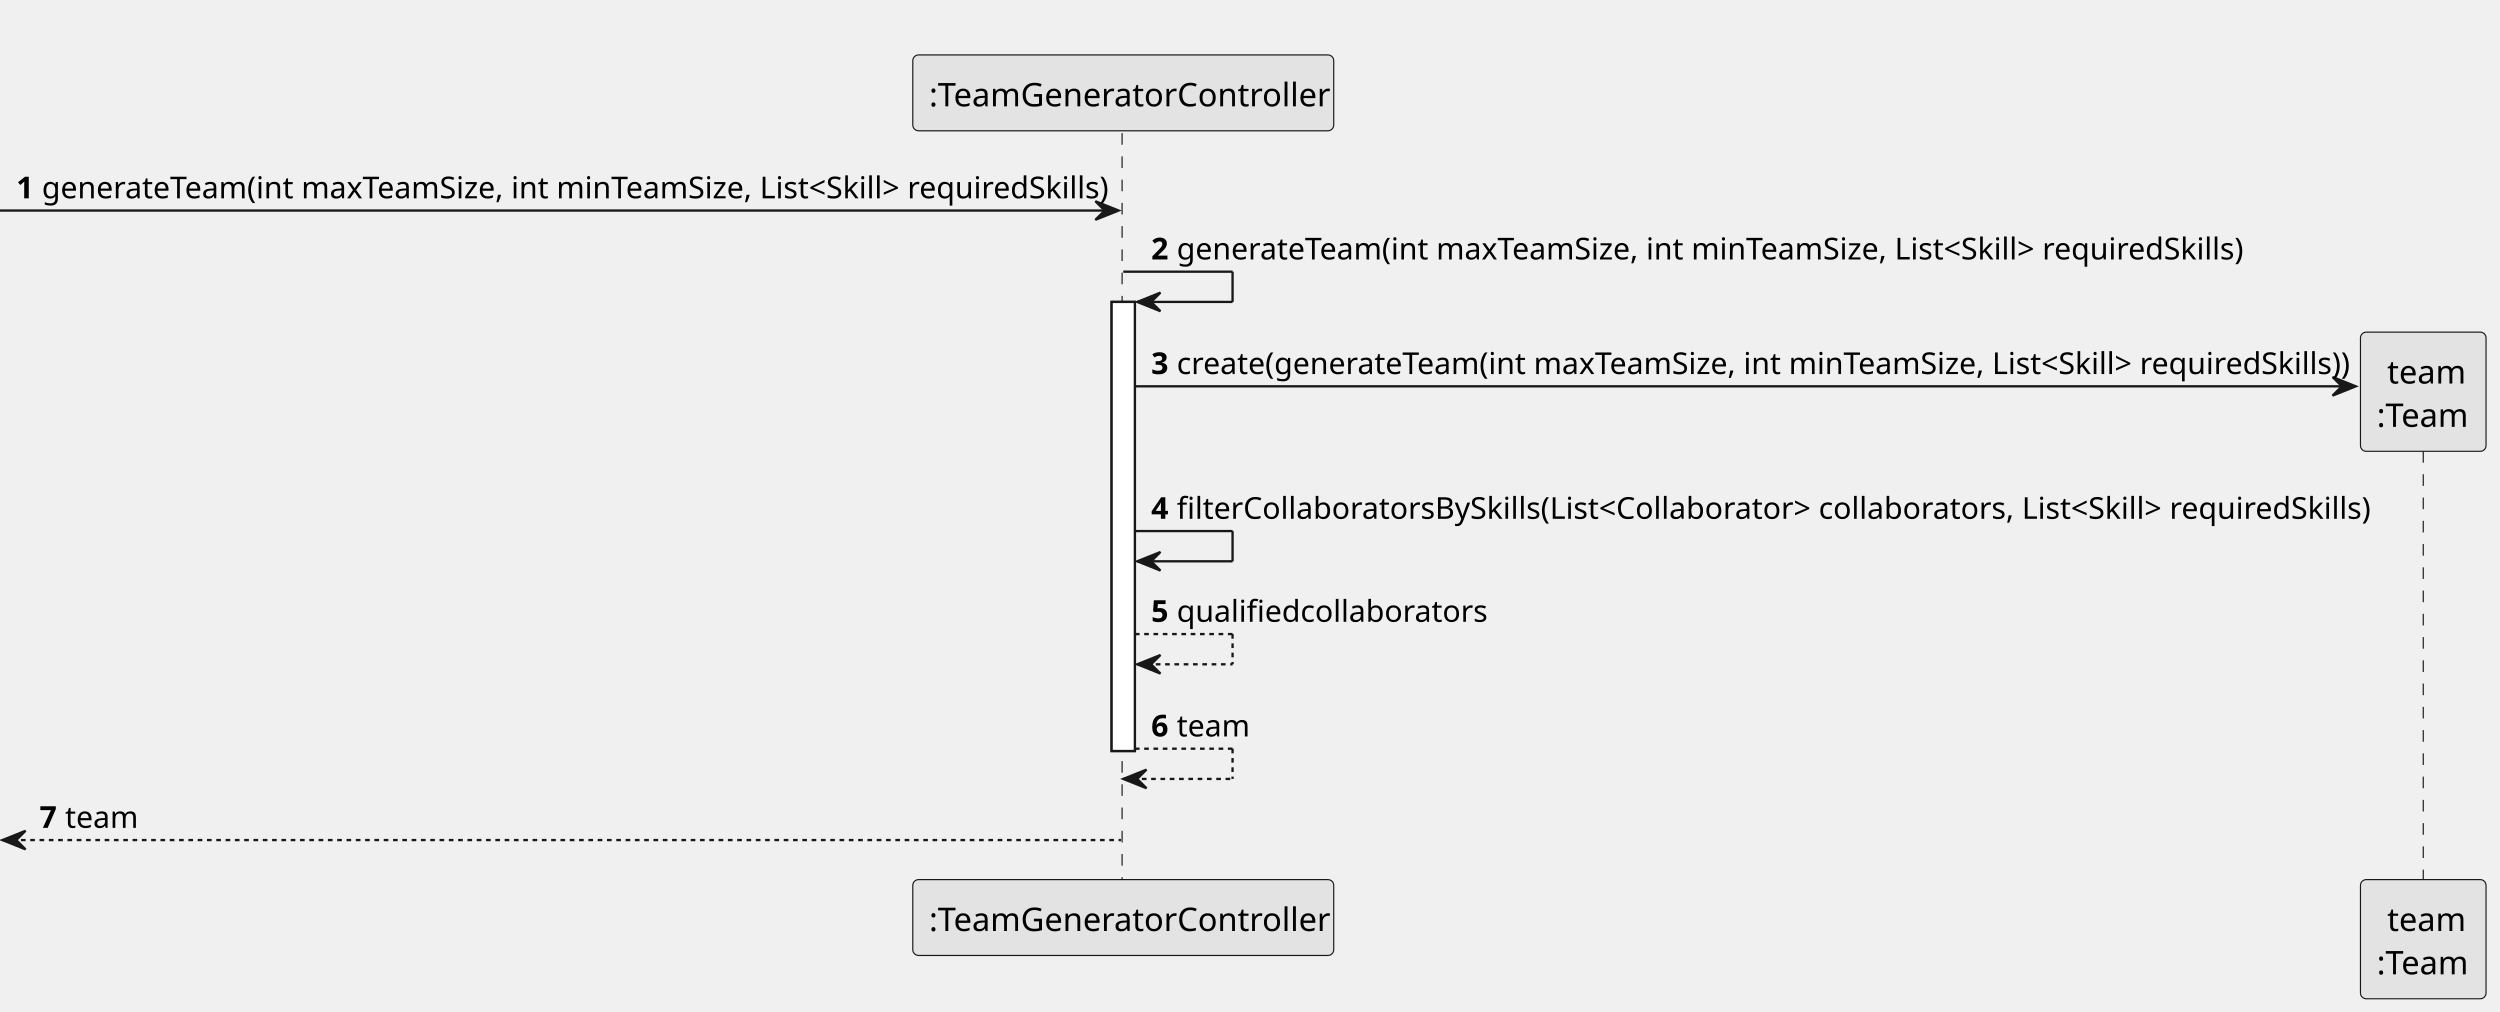
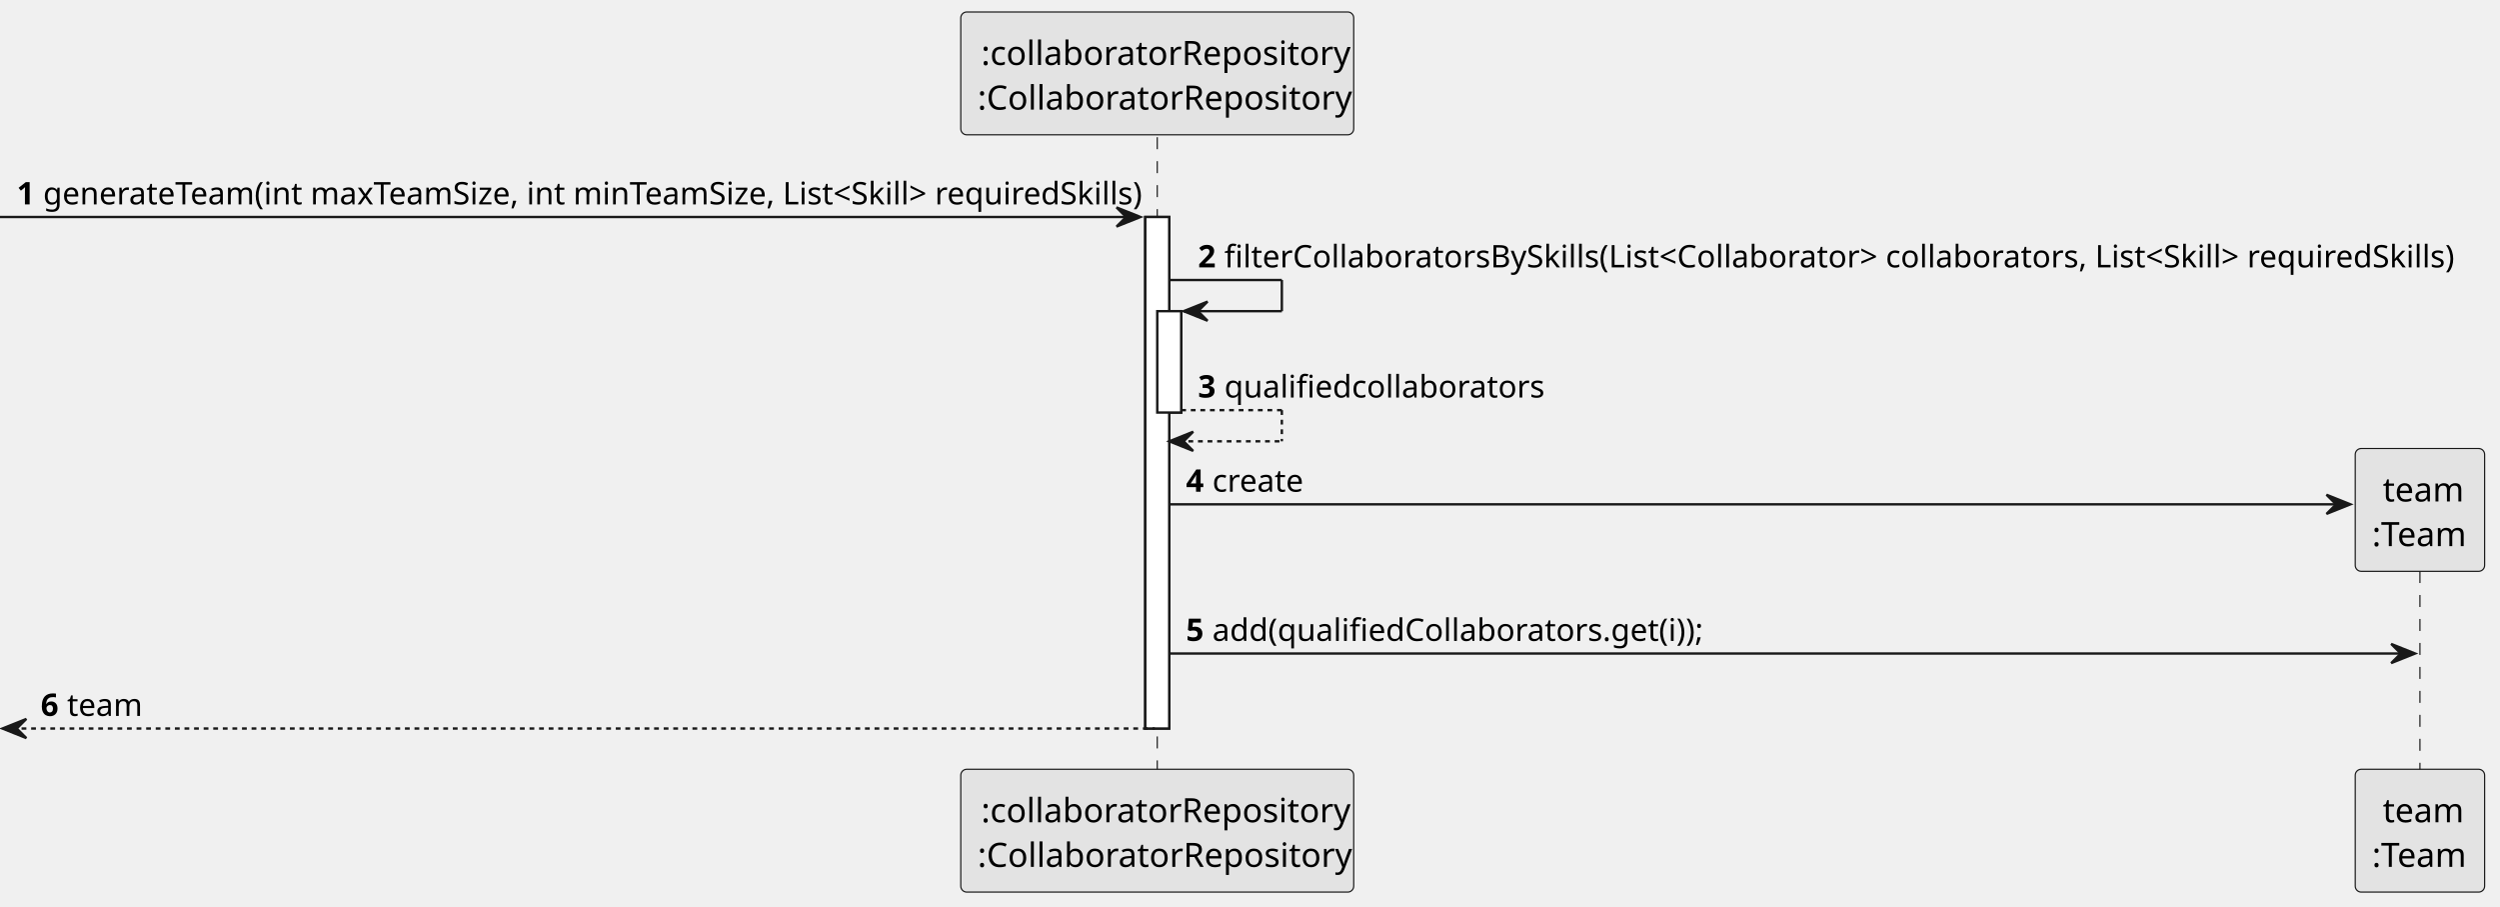
- <svg xmlns="http://www.w3.org/2000/svg" contentStyleType="text/css" height="435px" preserveAspectRatio="none" style="width:1075px;height:435px;background:#FFFFFF;" version="1.1" viewBox="0 0 1075 435" width="1075px" zoomAndPan="magnify">
+ <svg xmlns="http://www.w3.org/2000/svg" contentStyleType="text/css" height="378px" preserveAspectRatio="none" style="width:1043px;height:378px;background:#FFFFFF;" version="1.1" viewBox="0 0 1043 378" width="1043px" zoomAndPan="magnify">
  <defs />
  <g>
-     <rect fill="#FFFFFF" height="193.115" style="stroke:#181818;stroke-width:1.0;" width="10" x="478" y="129.824" />
-     <line style="stroke:#181818;stroke-width:0.5;stroke-dasharray:5.0,5.0;" x1="482.5" x2="482.5" y1="57.242" y2="379.231" />
-     <line style="stroke:#181818;stroke-width:0.5;stroke-dasharray:5.0,5.0;" x1="1042" x2="1042" y1="183.945" y2="379.231" />
-     <rect fill="#E3E3E3" height="32.621" rx="2.5" ry="2.5" style="stroke:#181818;stroke-width:0.5;" width="181" x="392.5" y="23.621" />
-     <text fill="#000000" font-family="sans-serif" font-size="14" lengthAdjust="spacing" textLength="167" x="399.5" y="45.728">:TeamGeneratorController</text>
-     <rect fill="#E3E3E3" height="32.621" rx="2.5" ry="2.5" style="stroke:#181818;stroke-width:0.5;" width="181" x="392.5" y="378.231" />
-     <text fill="#000000" font-family="sans-serif" font-size="14" lengthAdjust="spacing" textLength="167" x="399.5" y="400.338">:TeamGeneratorController</text>
-     <rect fill="#E3E3E3" height="51.242" rx="2.5" ry="2.5" style="stroke:#181818;stroke-width:0.5;" width="54" x="1015" y="378.231" />
-     <text fill="#000000" font-family="sans-serif" font-size="14" lengthAdjust="spacing" textLength="31" x="1026.5" y="400.338">team</text>
-     <text fill="#000000" font-family="sans-serif" font-size="14" lengthAdjust="spacing" textLength="40" x="1022" y="418.959">:Team</text>
-     <rect fill="#FFFFFF" height="193.115" style="stroke:#181818;stroke-width:1.0;" width="10" x="478" y="129.824" />
-     <polygon fill="#181818" points="471,86.533,481,90.533,471,94.533,475,90.533" style="stroke:#181818;stroke-width:1.0;" />
-     <line style="stroke:#181818;stroke-width:1.0;" x1="0" x2="477" y1="90.533" y2="90.533" />
+     <rect fill="#FFFFFF" height="213.406" style="stroke:#181818;stroke-width:1.0;" width="10" x="478" y="90.533" />
+     <rect fill="#FFFFFF" height="42.291" style="stroke:#181818;stroke-width:1.0;" width="10" x="483" y="129.824" />
+     <line style="stroke:#181818;stroke-width:0.5;stroke-dasharray:5.0,5.0;" x1="483" x2="483" y1="57.242" y2="321.94" />
+     <line style="stroke:#181818;stroke-width:0.5;stroke-dasharray:5.0,5.0;" x1="1010" x2="1010" y1="228.236" y2="321.94" />
+     <rect fill="#E3E3E3" height="51.242" rx="2.5" ry="2.5" style="stroke:#181818;stroke-width:0.5;" width="164" x="401" y="5" />
+     <text fill="#000000" font-family="sans-serif" font-size="14" lengthAdjust="spacing" textLength="147" x="409.5" y="27.107">:collaboratorRepository</text>
+     <text fill="#000000" font-family="sans-serif" font-size="14" lengthAdjust="spacing" textLength="150" x="408" y="45.728">:CollaboratorRepository</text>
+     <rect fill="#E3E3E3" height="51.242" rx="2.5" ry="2.5" style="stroke:#181818;stroke-width:0.5;" width="164" x="401" y="320.94" />
+     <text fill="#000000" font-family="sans-serif" font-size="14" lengthAdjust="spacing" textLength="147" x="409.5" y="343.047">:collaboratorRepository</text>
+     <text fill="#000000" font-family="sans-serif" font-size="14" lengthAdjust="spacing" textLength="150" x="408" y="361.668">:CollaboratorRepository</text>
+     <rect fill="#E3E3E3" height="51.242" rx="2.5" ry="2.5" style="stroke:#181818;stroke-width:0.5;" width="54" x="983" y="320.94" />
+     <text fill="#000000" font-family="sans-serif" font-size="14" lengthAdjust="spacing" textLength="31" x="994.5" y="343.047">team</text>
+     <text fill="#000000" font-family="sans-serif" font-size="14" lengthAdjust="spacing" textLength="40" x="990" y="361.668">:Team</text>
+     <rect fill="#FFFFFF" height="213.406" style="stroke:#181818;stroke-width:1.0;" width="10" x="478" y="90.533" />
+     <rect fill="#FFFFFF" height="42.291" style="stroke:#181818;stroke-width:1.0;" width="10" x="483" y="129.824" />
+     <polygon fill="#181818" points="466,86.533,476,90.533,466,94.533,470,90.533" style="stroke:#181818;stroke-width:1.0;" />
+     <line style="stroke:#181818;stroke-width:1.0;" x1="0" x2="472" y1="90.533" y2="90.533" />
    <text fill="#000000" font-family="sans-serif" font-size="13" font-weight="bold" lengthAdjust="spacing" textLength="7" x="7" y="85.27">1</text>
    <text fill="#000000" font-family="sans-serif" font-size="13" lengthAdjust="spacing" textLength="448" x="18" y="85.27">generateTeam(int maxTeamSize, int minTeamSize, List&lt;Skill&gt; requiredSkills)</text>
-     <line style="stroke:#181818;stroke-width:1.0;" x1="483" x2="530" y1="116.824" y2="116.824" />
-     <line style="stroke:#181818;stroke-width:1.0;" x1="530" x2="530" y1="116.824" y2="129.824" />
-     <line style="stroke:#181818;stroke-width:1.0;" x1="489" x2="530" y1="129.824" y2="129.824" />
-     <polygon fill="#181818" points="499,125.824,489,129.824,499,133.824,495,129.824" style="stroke:#181818;stroke-width:1.0;" />
-     <text fill="#000000" font-family="sans-serif" font-size="13" font-weight="bold" lengthAdjust="spacing" textLength="7" x="495" y="111.561">2</text>
-     <text fill="#000000" font-family="sans-serif" font-size="13" lengthAdjust="spacing" textLength="448" x="506" y="111.561">generateTeam(int maxTeamSize, int minTeamSize, List&lt;Skill&gt; requiredSkills)</text>
-     <polygon fill="#181818" points="1003,162.115,1013,166.115,1003,170.115,1007,166.115" style="stroke:#181818;stroke-width:1.0;" />
-     <line style="stroke:#181818;stroke-width:1.0;" x1="488" x2="1009" y1="166.115" y2="166.115" />
-     <text fill="#000000" font-family="sans-serif" font-size="13" font-weight="bold" lengthAdjust="spacing" textLength="7" x="495" y="160.852">3</text>
-     <text fill="#000000" font-family="sans-serif" font-size="13" lengthAdjust="spacing" textLength="492" x="506" y="160.852">create(generateTeam(int maxTeamSize, int minTeamSize, List&lt;Skill&gt; requiredSkills))</text>
-     <rect fill="#E3E3E3" height="51.242" rx="2.5" ry="2.5" style="stroke:#181818;stroke-width:0.5;" width="54" x="1015" y="142.824" />
-     <text fill="#000000" font-family="sans-serif" font-size="14" lengthAdjust="spacing" textLength="31" x="1026.5" y="164.932">team</text>
-     <text fill="#000000" font-family="sans-serif" font-size="14" lengthAdjust="spacing" textLength="40" x="1022" y="183.553">:Team</text>
-     <line style="stroke:#181818;stroke-width:1.0;" x1="488" x2="530" y1="228.357" y2="228.357" />
-     <line style="stroke:#181818;stroke-width:1.0;" x1="530" x2="530" y1="228.357" y2="241.357" />
-     <line style="stroke:#181818;stroke-width:1.0;" x1="489" x2="530" y1="241.357" y2="241.357" />
-     <polygon fill="#181818" points="499,237.357,489,241.357,499,245.357,495,241.357" style="stroke:#181818;stroke-width:1.0;" />
-     <text fill="#000000" font-family="sans-serif" font-size="13" font-weight="bold" lengthAdjust="spacing" textLength="7" x="495" y="223.095">4</text>
-     <text fill="#000000" font-family="sans-serif" font-size="13" lengthAdjust="spacing" textLength="492" x="506" y="223.095">filterCollaboratorsBySkills(List&lt;Collaborator&gt; collaborators, List&lt;Skill&gt; requiredSkills)</text>
-     <line style="stroke:#181818;stroke-width:1.0;stroke-dasharray:2.0,2.0;" x1="488" x2="530" y1="272.648" y2="272.648" />
-     <line style="stroke:#181818;stroke-width:1.0;stroke-dasharray:2.0,2.0;" x1="530" x2="530" y1="272.648" y2="285.648" />
-     <line style="stroke:#181818;stroke-width:1.0;stroke-dasharray:2.0,2.0;" x1="489" x2="530" y1="285.648" y2="285.648" />
-     <polygon fill="#181818" points="499,281.648,489,285.648,499,289.648,495,285.648" style="stroke:#181818;stroke-width:1.0;" />
+     <line style="stroke:#181818;stroke-width:1.0;" x1="488" x2="535" y1="116.824" y2="116.824" />
+     <line style="stroke:#181818;stroke-width:1.0;" x1="535" x2="535" y1="116.824" y2="129.824" />
+     <line style="stroke:#181818;stroke-width:1.0;" x1="494" x2="535" y1="129.824" y2="129.824" />
+     <polygon fill="#181818" points="504,125.824,494,129.824,504,133.824,500,129.824" style="stroke:#181818;stroke-width:1.0;" />
+     <text fill="#000000" font-family="sans-serif" font-size="13" font-weight="bold" lengthAdjust="spacing" textLength="7" x="500" y="111.561">2</text>
+     <text fill="#000000" font-family="sans-serif" font-size="13" lengthAdjust="spacing" textLength="492" x="511" y="111.561">filterCollaboratorsBySkills(List&lt;Collaborator&gt; collaborators, List&lt;Skill&gt; requiredSkills)</text>
+     <line style="stroke:#181818;stroke-width:1.0;stroke-dasharray:2.0,2.0;" x1="493" x2="535" y1="171.115" y2="171.115" />
+     <line style="stroke:#181818;stroke-width:1.0;stroke-dasharray:2.0,2.0;" x1="535" x2="535" y1="171.115" y2="184.115" />
+     <line style="stroke:#181818;stroke-width:1.0;stroke-dasharray:2.0,2.0;" x1="488" x2="535" y1="184.115" y2="184.115" />
+     <polygon fill="#181818" points="498,180.115,488,184.115,498,188.115,494,184.115" style="stroke:#181818;stroke-width:1.0;" />
+     <text fill="#000000" font-family="sans-serif" font-size="13" font-weight="bold" lengthAdjust="spacing" textLength="7" x="500" y="165.852">3</text>
+     <text fill="#000000" font-family="sans-serif" font-size="13" lengthAdjust="spacing" textLength="121" x="511" y="165.852">qualifiedcollaborators</text>
+     <polygon fill="#181818" points="971,206.406,981,210.406,971,214.406,975,210.406" style="stroke:#181818;stroke-width:1.0;" />
+     <line style="stroke:#181818;stroke-width:1.0;" x1="488" x2="977" y1="210.406" y2="210.406" />
+     <text fill="#000000" font-family="sans-serif" font-size="13" font-weight="bold" lengthAdjust="spacing" textLength="7" x="495" y="205.144">4</text>
+     <text fill="#000000" font-family="sans-serif" font-size="13" lengthAdjust="spacing" textLength="36" x="506" y="205.144">create</text>
+     <rect fill="#E3E3E3" height="51.242" rx="2.5" ry="2.5" style="stroke:#181818;stroke-width:0.5;" width="54" x="983" y="187.115" />
+     <text fill="#000000" font-family="sans-serif" font-size="14" lengthAdjust="spacing" textLength="31" x="994.5" y="209.223">team</text>
+     <text fill="#000000" font-family="sans-serif" font-size="14" lengthAdjust="spacing" textLength="40" x="990" y="227.844">:Team</text>
+     <polygon fill="#181818" points="998,268.648,1008,272.648,998,276.648,1002,272.648" style="stroke:#181818;stroke-width:1.0;" />
+     <line style="stroke:#181818;stroke-width:1.0;" x1="488" x2="1004" y1="272.648" y2="272.648" />
    <text fill="#000000" font-family="sans-serif" font-size="13" font-weight="bold" lengthAdjust="spacing" textLength="7" x="495" y="267.386">5</text>
-     <text fill="#000000" font-family="sans-serif" font-size="13" lengthAdjust="spacing" textLength="121" x="506" y="267.386">qualifiedcollaborators</text>
-     <line style="stroke:#181818;stroke-width:1.0;stroke-dasharray:2.0,2.0;" x1="488" x2="530" y1="321.94" y2="321.94" />
-     <line style="stroke:#181818;stroke-width:1.0;stroke-dasharray:2.0,2.0;" x1="530" x2="530" y1="321.94" y2="334.94" />
-     <line style="stroke:#181818;stroke-width:1.0;stroke-dasharray:2.0,2.0;" x1="483" x2="530" y1="334.94" y2="334.94" />
-     <polygon fill="#181818" points="493,330.94,483,334.94,493,338.94,489,334.94" style="stroke:#181818;stroke-width:1.0;" />
-     <text fill="#000000" font-family="sans-serif" font-size="13" font-weight="bold" lengthAdjust="spacing" textLength="7" x="495" y="316.677">6</text>
-     <text fill="#000000" font-family="sans-serif" font-size="13" lengthAdjust="spacing" textLength="29" x="506" y="316.677">team</text>
-     <polygon fill="#181818" points="11,357.231,1,361.231,11,365.231,7,361.231" style="stroke:#181818;stroke-width:1.0;" />
-     <line style="stroke:#181818;stroke-width:1.0;stroke-dasharray:2.0,2.0;" x1="5" x2="482" y1="361.231" y2="361.231" />
-     <text fill="#000000" font-family="sans-serif" font-size="13" font-weight="bold" lengthAdjust="spacing" textLength="7" x="17" y="355.968">7</text>
-     <text fill="#000000" font-family="sans-serif" font-size="13" lengthAdjust="spacing" textLength="29" x="28" y="355.968">team</text>
+     <text fill="#000000" font-family="sans-serif" font-size="13" lengthAdjust="spacing" textLength="189" x="506" y="267.386">add(qualifiedCollaborators.get(i));</text>
+     <polygon fill="#181818" points="11,299.94,1,303.94,11,307.94,7,303.94" style="stroke:#181818;stroke-width:1.0;" />
+     <line style="stroke:#181818;stroke-width:1.0;stroke-dasharray:2.0,2.0;" x1="5" x2="482" y1="303.94" y2="303.94" />
+     <text fill="#000000" font-family="sans-serif" font-size="13" font-weight="bold" lengthAdjust="spacing" textLength="7" x="17" y="298.677">6</text>
+     <text fill="#000000" font-family="sans-serif" font-size="13" lengthAdjust="spacing" textLength="29" x="28" y="298.677">team</text>
  </g>
</svg>
